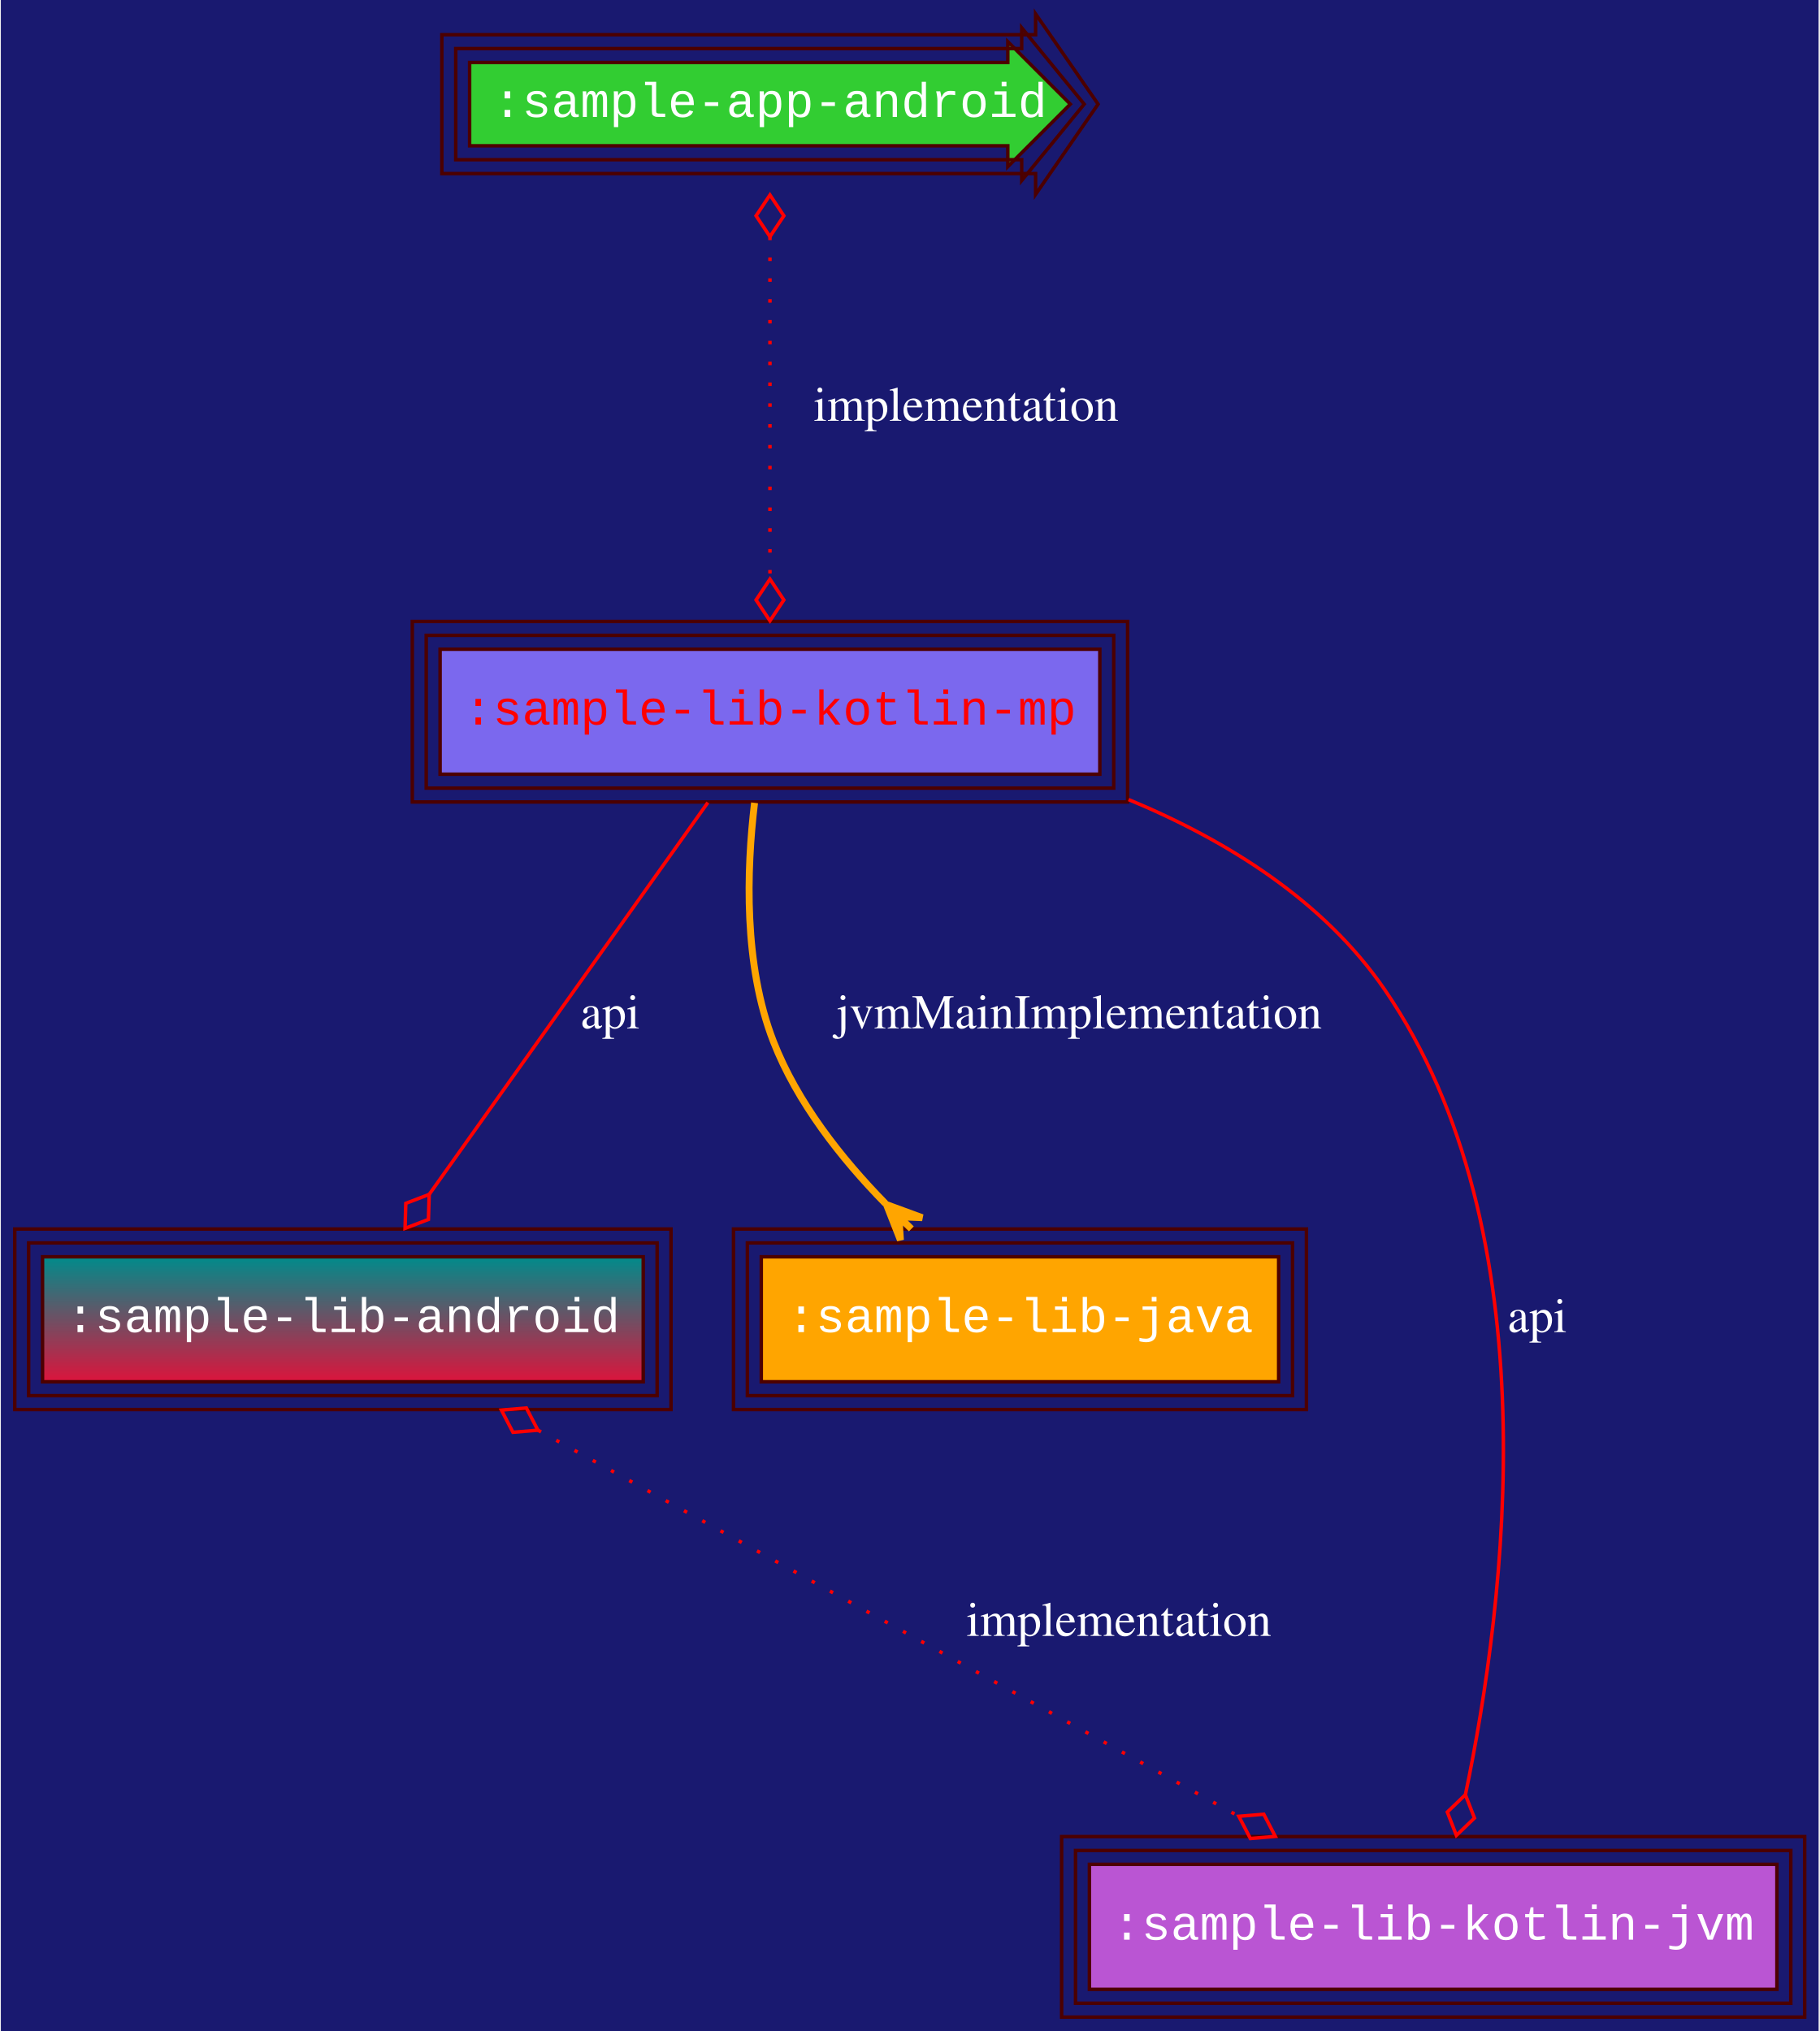
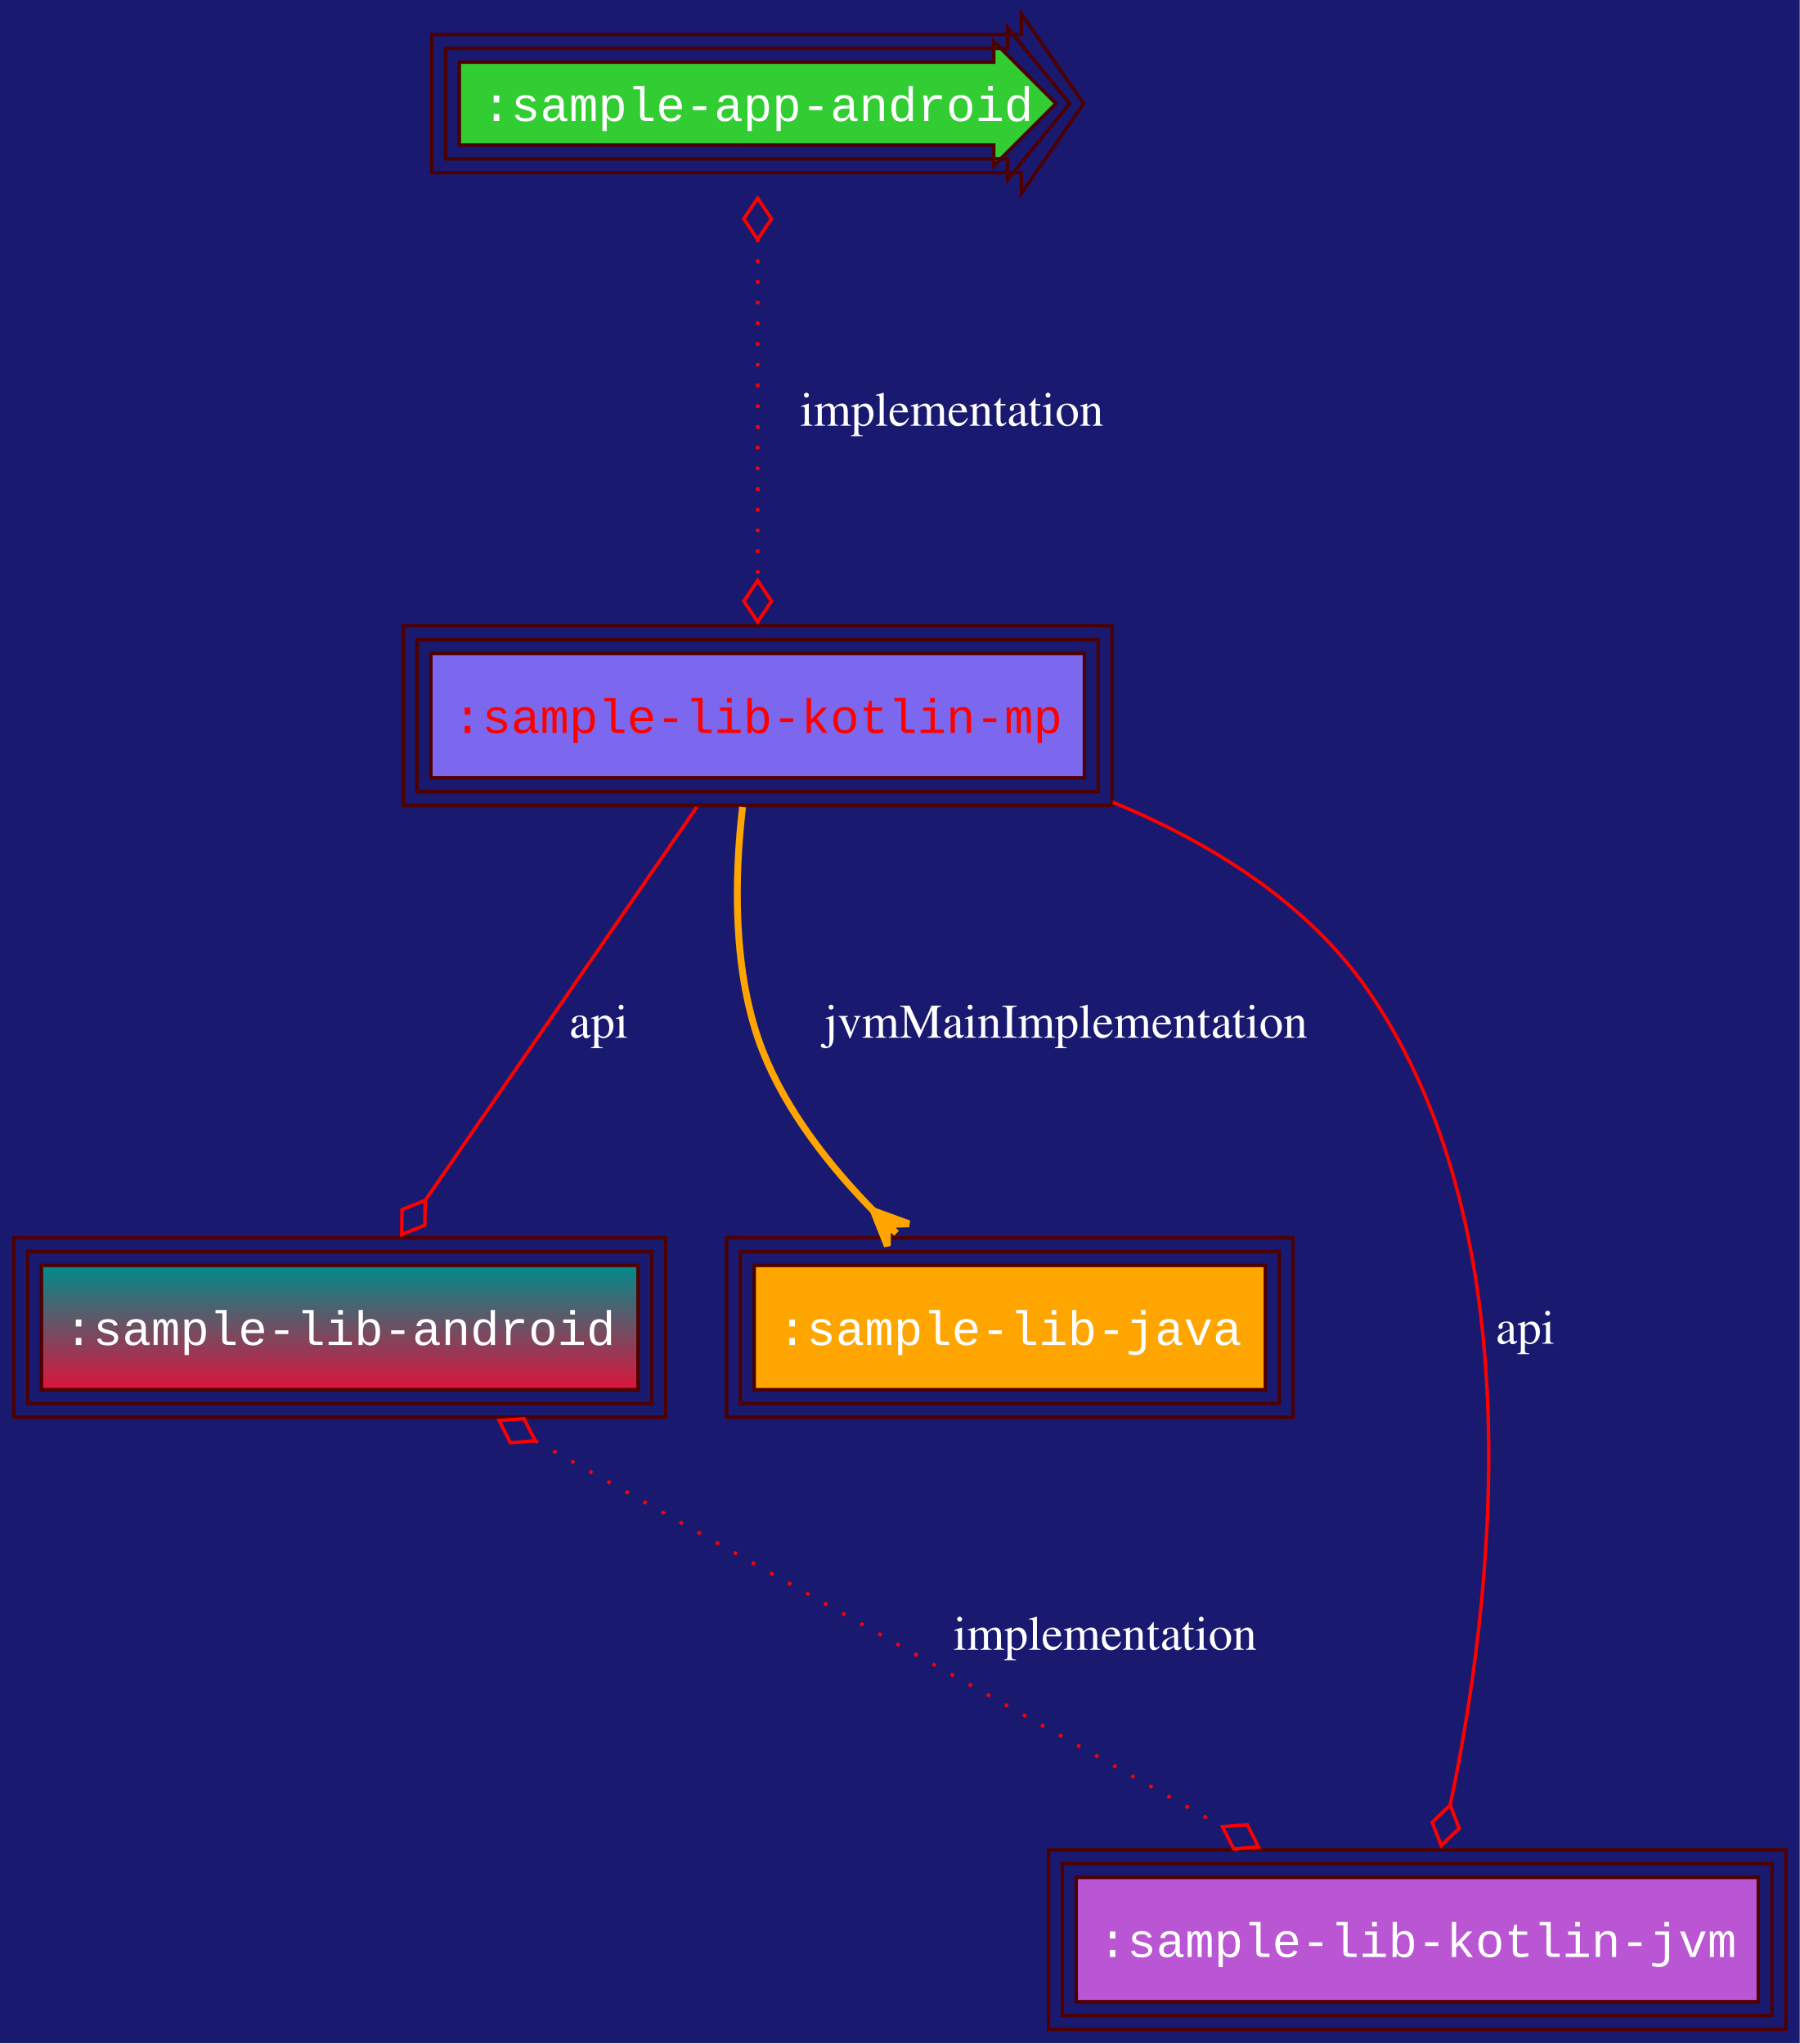
- <svg xmlns="http://www.w3.org/2000/svg" width="524pt" height="585pt" viewBox="0.00 0.00 523.50 585.00">
-   <g id="graph0" class="graph" transform="scale(1 1) rotate(0) translate(4 581)">
-     <polygon fill="MidnightBlue" stroke="transparent" points="-4,4 -4,-581 519.5,-581 519.5,4 -4,4" />
+ <svg xmlns="http://www.w3.org/2000/svg" width="521pt" height="592pt" viewBox="0.00 0.00 521.00 592.00">
+   <g id="graph0" class="graph" transform="scale(1 1) rotate(0) translate(4 587.75)">
+     <polygon fill="MidnightBlue" stroke="none" points="-4,4 -4,-587.75 517.12,-587.75 517.12,4 -4,4" />
    <g id="node1" class="node">
-       <polygon fill="limegreen" stroke="#4c0000" points="286,-563 131,-563 131,-539 286,-539 286,-533 304,-551 286,-569 286,-563" />
-       <polygon fill="none" stroke="#4c0000" points="290,-567 127,-567 127,-535 290,-535 290,-529 308,-551 290,-573 290,-567" />
-       <polygon fill="none" stroke="#4c0000" points="294,-571 123,-571 123,-531 294,-531 294,-525 312,-551 294,-577 294,-571" />
-       <text text-anchor="middle" x="217.5" y="-547.3" font-family="Courier New" font-size="14.00" fill="white">:sample-app-android</text>
+       <polygon fill="limegreen" stroke="#4c0000" points="283.75,-569.75 129,-569.75 129,-545.75 283.75,-545.75 283.75,-539.75 301.75,-557.75 283.75,-575.75 283.75,-569.75" />
+       <polygon fill="none" stroke="#4c0000" points="287.75,-573.75 125,-573.75 125,-541.75 287.75,-541.75 287.75,-535.75 305.75,-557.75 287.75,-579.75 287.75,-573.75" />
+       <polygon fill="none" stroke="#4c0000" points="291.75,-577.75 121,-577.75 121,-537.75 291.75,-537.75 291.75,-531.75 309.75,-557.75 291.75,-583.75 291.75,-577.75" />
+       <text xml:space="preserve" text-anchor="middle" x="215.38" y="-552.7" font-family="Courier New" font-size="14.00" fill="white">:sample-app-android</text>
    </g>
    <g id="node5" class="node">
-       <polygon fill="mediumslateblue" stroke="#4c0000" points="312.5,-394 122.5,-394 122.5,-358 312.5,-358 312.5,-394" />
-       <polygon fill="none" stroke="#4c0000" points="316.5,-398 118.5,-398 118.5,-354 316.5,-354 316.5,-398" />
-       <polygon fill="none" stroke="#4c0000" points="320.5,-402 114.5,-402 114.5,-350 320.5,-350 320.5,-402" />
-       <text text-anchor="middle" x="217.5" y="-372.3" font-family="Courier New" font-size="14.00" fill="red">:sample-lib-kotlin-mp</text>
+       <polygon fill="mediumslateblue" stroke="#4c0000" points="310,-398.5 120.75,-398.5 120.75,-362.5 310,-362.5 310,-398.5" />
+       <polygon fill="none" stroke="#4c0000" points="314,-402.5 116.75,-402.5 116.75,-358.5 314,-358.5 314,-402.5" />
+       <polygon fill="none" stroke="#4c0000" points="318,-406.5 112.75,-406.5 112.75,-354.5 318,-354.5 318,-406.5" />
+       <text xml:space="preserve" text-anchor="middle" x="215.38" y="-375.45" font-family="Courier New" font-size="14.00" fill="red">:sample-lib-kotlin-mp</text>
    </g>
    <g id="edge1" class="edge">
-       <path fill="none" stroke="red" stroke-dasharray="1,5" d="M217.5,-512.83C217.5,-483.74 217.5,-443.45 217.5,-414.32" />
-       <polygon fill="none" stroke="red" points="217.5,-512.84 221.5,-518.84 217.5,-524.84 213.5,-518.84 217.5,-512.84" />
-       <polygon fill="none" stroke="red" points="217.5,-414.19 213.5,-408.19 217.5,-402.19 221.5,-408.19 217.5,-414.19" />
-       <text text-anchor="middle" x="274" y="-459.8" font-family="Times,serif" font-size="14.00" fill="white">implementation</text>
+       <path fill="none" stroke="red" stroke-dasharray="1,5" d="M215.38,-518.61C215.38,-489.33 215.38,-449.06 215.38,-419.75" />
+       <polygon fill="none" stroke="red" points="215.38,-518.37 219.38,-524.37 215.38,-530.37 211.38,-524.37 215.38,-518.37" />
+       <polygon fill="none" stroke="red" points="215.38,-419.63 211.38,-413.63 215.38,-407.63 219.38,-413.63 215.38,-419.63" />
+       <text xml:space="preserve" text-anchor="middle" x="271.62" y="-464.45" font-family="Times,serif" font-size="14.00" fill="white">implementation</text>
    </g>
    <g id="node2" class="node">
      <defs>
-         <linearGradient id="l_0" gradientUnits="userSpaceOnUse" x1="94.5" y1="-183" x2="94.5" y2="-219">
+         <linearGradient id="node2_l_0" gradientUnits="userSpaceOnUse" x1="94.38" y1="-185.25" x2="94.38" y2="-221.25">
          <stop offset="0" style="stop-color:crimson;stop-opacity:1.;" />
          <stop offset="1" style="stop-color:#008b8b;stop-opacity:1.;" />
        </linearGradient>
      </defs>
-       <polygon fill="url(#l_0)" stroke="#4c0000" points="181,-219 8,-219 8,-183 181,-183 181,-219" />
-       <polygon fill="none" stroke="#4c0000" points="185,-223 4,-223 4,-179 185,-179 185,-223" />
-       <polygon fill="none" stroke="#4c0000" points="189,-227 0,-227 0,-175 189,-175 189,-227" />
-       <text text-anchor="middle" x="94.5" y="-197.3" font-family="Courier New" font-size="14.00" fill="white">:sample-lib-android</text>
+       <polygon fill="url(#node2_l_0)" stroke="#4c0000" points="180.75,-221.25 8,-221.25 8,-185.25 180.75,-185.25 180.75,-221.25" />
+       <polygon fill="none" stroke="#4c0000" points="184.75,-225.25 4,-225.25 4,-181.25 184.75,-181.25 184.75,-225.25" />
+       <polygon fill="none" stroke="#4c0000" points="188.75,-229.25 0,-229.25 0,-177.25 188.75,-177.25 188.75,-229.25" />
+       <text xml:space="preserve" text-anchor="middle" x="94.38" y="-198.2" font-family="Courier New" font-size="14.00" fill="white">:sample-lib-android</text>
    </g>
    <g id="node4" class="node">
-       <polygon fill="mediumorchid" stroke="#4c0000" points="507.5,-44 309.5,-44 309.5,-8 507.5,-8 507.5,-44" />
-       <polygon fill="none" stroke="#4c0000" points="511.5,-48 305.5,-48 305.5,-4 511.5,-4 511.5,-48" />
-       <polygon fill="none" stroke="#4c0000" points="515.5,-52 301.5,-52 301.5,0 515.5,0 515.5,-52" />
-       <text text-anchor="middle" x="408.5" y="-22.3" font-family="Courier New" font-size="14.00" fill="white">:sample-lib-kotlin-jvm</text>
+       <polygon fill="mediumorchid" stroke="#4c0000" points="505.12,-44 307.62,-44 307.62,-8 505.12,-8 505.12,-44" />
+       <polygon fill="none" stroke="#4c0000" points="509.12,-48 303.62,-48 303.62,-4 509.12,-4 509.12,-48" />
+       <polygon fill="none" stroke="#4c0000" points="513.12,-52 299.62,-52 299.62,0 513.12,0 513.12,-52" />
+       <text xml:space="preserve" text-anchor="middle" x="406.38" y="-20.95" font-family="Courier New" font-size="14.00" fill="white">:sample-lib-kotlin-jvm</text>
    </g>
    <g id="edge2" class="edge">
-       <path fill="none" stroke="red" stroke-dasharray="1,5" d="M150.7,-169.04C207.71,-137.63 295.46,-89.28 352.43,-57.89" />
-       <polygon fill="none" stroke="red" points="150.67,-169.05 147.34,-175.45 140.16,-174.84 143.48,-168.45 150.67,-169.05" />
-       <polygon fill="none" stroke="red" points="352.53,-57.84 355.86,-51.44 363.04,-52.05 359.72,-58.44 352.53,-57.84" />
-       <text text-anchor="middle" x="318" y="-109.8" font-family="Times,serif" font-size="14.00" fill="white">implementation</text>
+       <path fill="none" stroke="red" stroke-dasharray="1,5" d="M150.97,-170.46C207.41,-138.76 293.63,-90.33 350,-58.67" />
+       <polygon fill="none" stroke="red" points="150.99,-170.45 147.72,-176.87 140.53,-176.33 143.8,-169.9 150.99,-170.45" />
+       <polygon fill="none" stroke="red" points="349.96,-58.69 353.23,-52.26 360.42,-52.81 357.15,-59.24 349.96,-58.69" />
+       <text xml:space="preserve" text-anchor="middle" x="315.98" y="-109.95" font-family="Times,serif" font-size="14.00" fill="white">implementation</text>
    </g>
    <g id="node3" class="node">
-       <polygon fill="orange" stroke="#4c0000" points="364,-219 215,-219 215,-183 364,-183 364,-219" />
-       <polygon fill="none" stroke="#4c0000" points="368,-223 211,-223 211,-179 368,-179 368,-223" />
-       <polygon fill="none" stroke="#4c0000" points="372,-227 207,-227 207,-175 372,-175 372,-227" />
-       <text text-anchor="middle" x="289.5" y="-197.3" font-family="Courier New" font-size="14.00" fill="white">:sample-lib-java</text>
+       <polygon fill="orange" stroke="#4c0000" points="362.38,-221.25 214.38,-221.25 214.38,-185.25 362.38,-185.25 362.38,-221.25" />
+       <polygon fill="none" stroke="#4c0000" points="366.38,-225.25 210.38,-225.25 210.38,-181.25 366.38,-181.25 366.38,-225.25" />
+       <polygon fill="none" stroke="#4c0000" points="370.38,-229.25 206.38,-229.25 206.38,-177.25 370.38,-177.25 370.38,-229.25" />
+       <text xml:space="preserve" text-anchor="middle" x="288.38" y="-198.2" font-family="Courier New" font-size="14.00" fill="white">:sample-lib-java</text>
    </g>
    <g id="edge3" class="edge">
-       <path fill="none" stroke="red" d="M199.61,-349.84C178.48,-320.12 143.19,-270.48 119.39,-237.01" />
-       <polygon fill="none" stroke="red" points="119.36,-236.97 112.62,-234.39 112.41,-227.19 119.14,-229.76 119.36,-236.97" />
-       <text text-anchor="middle" x="171.5" y="-284.8" font-family="Times,serif" font-size="14.00" fill="white">api</text>
+       <path fill="none" stroke="red" d="M197.78,-354.02C177.02,-323.95 142.38,-273.77 118.97,-239.87" />
+       <polygon fill="none" stroke="red" points="119.12,-240.1 112.42,-237.43 112.31,-230.22 119.01,-232.89 119.12,-240.1" />
+       <text xml:space="preserve" text-anchor="middle" x="169.38" y="-287.2" font-family="Times,serif" font-size="14.00" fill="white">api</text>
    </g>
    <g id="edge4" class="edge">
-       <path fill="none" stroke="orange" stroke-width="2" d="M213.06,-349.75C210.73,-330.28 209.91,-303.05 218.5,-281 225.32,-263.48 237.98,-247.38 250.74,-234.35" />
-       <polygon fill="orange" stroke="orange" stroke-width="2" points="251.06,-234.03 261.36,-230.26 254.64,-230.54 258.22,-227.04 258.22,-227.04 258.22,-227.04 254.64,-230.54 255.07,-223.82 251.06,-234.03 251.06,-234.03" />
-       <text text-anchor="middle" x="306.5" y="-284.8" font-family="Times,serif" font-size="14.00" fill="white">jvmMainImplementation</text>
+       <path fill="none" stroke="orange" stroke-width="2" d="M211.01,-354.03C208.7,-334.06 207.92,-305.95 216.88,-283.25 223.74,-265.84 236.34,-249.86 249.07,-236.89" />
+       <polygon fill="orange" stroke="orange" stroke-width="2" points="248.9,-237.06 259.21,-233.31 252.96,-233.1 255.59,-230.55 255.59,-230.55 255.59,-230.55 252.96,-233.1 252.93,-226.86 248.9,-237.06" />
+       <text xml:space="preserve" text-anchor="middle" x="304.62" y="-287.2" font-family="Times,serif" font-size="14.00" fill="white">jvmMainImplementation</text>
    </g>
    <g id="edge5" class="edge">
-       <path fill="none" stroke="red" d="M320.78,-350.7C349.19,-338.91 376.98,-321.53 394.5,-296 442.6,-225.92 429.46,-119.76 417.79,-64.07" />
-       <polygon fill="none" stroke="red" points="417.78,-64.06 412.58,-59.06 415.19,-52.34 420.39,-57.34 417.78,-64.06" />
-       <text text-anchor="middle" x="438.5" y="-197.3" font-family="Times,serif" font-size="14.00" fill="white">api</text>
+       <path fill="none" stroke="red" d="M318.21,-355.4C346.78,-343.61 374.77,-326.17 392.38,-300.5 441.16,-229.35 427.82,-121.66 415.92,-64.97" />
+       <polygon fill="none" stroke="red" points="415.91,-64.96 410.71,-59.97 413.31,-53.24 418.52,-58.23 415.91,-64.96" />
+       <text xml:space="preserve" text-anchor="middle" x="437.66" y="-198.57" font-family="Times,serif" font-size="14.00" fill="white">api</text>
    </g>
  </g>
</svg>
